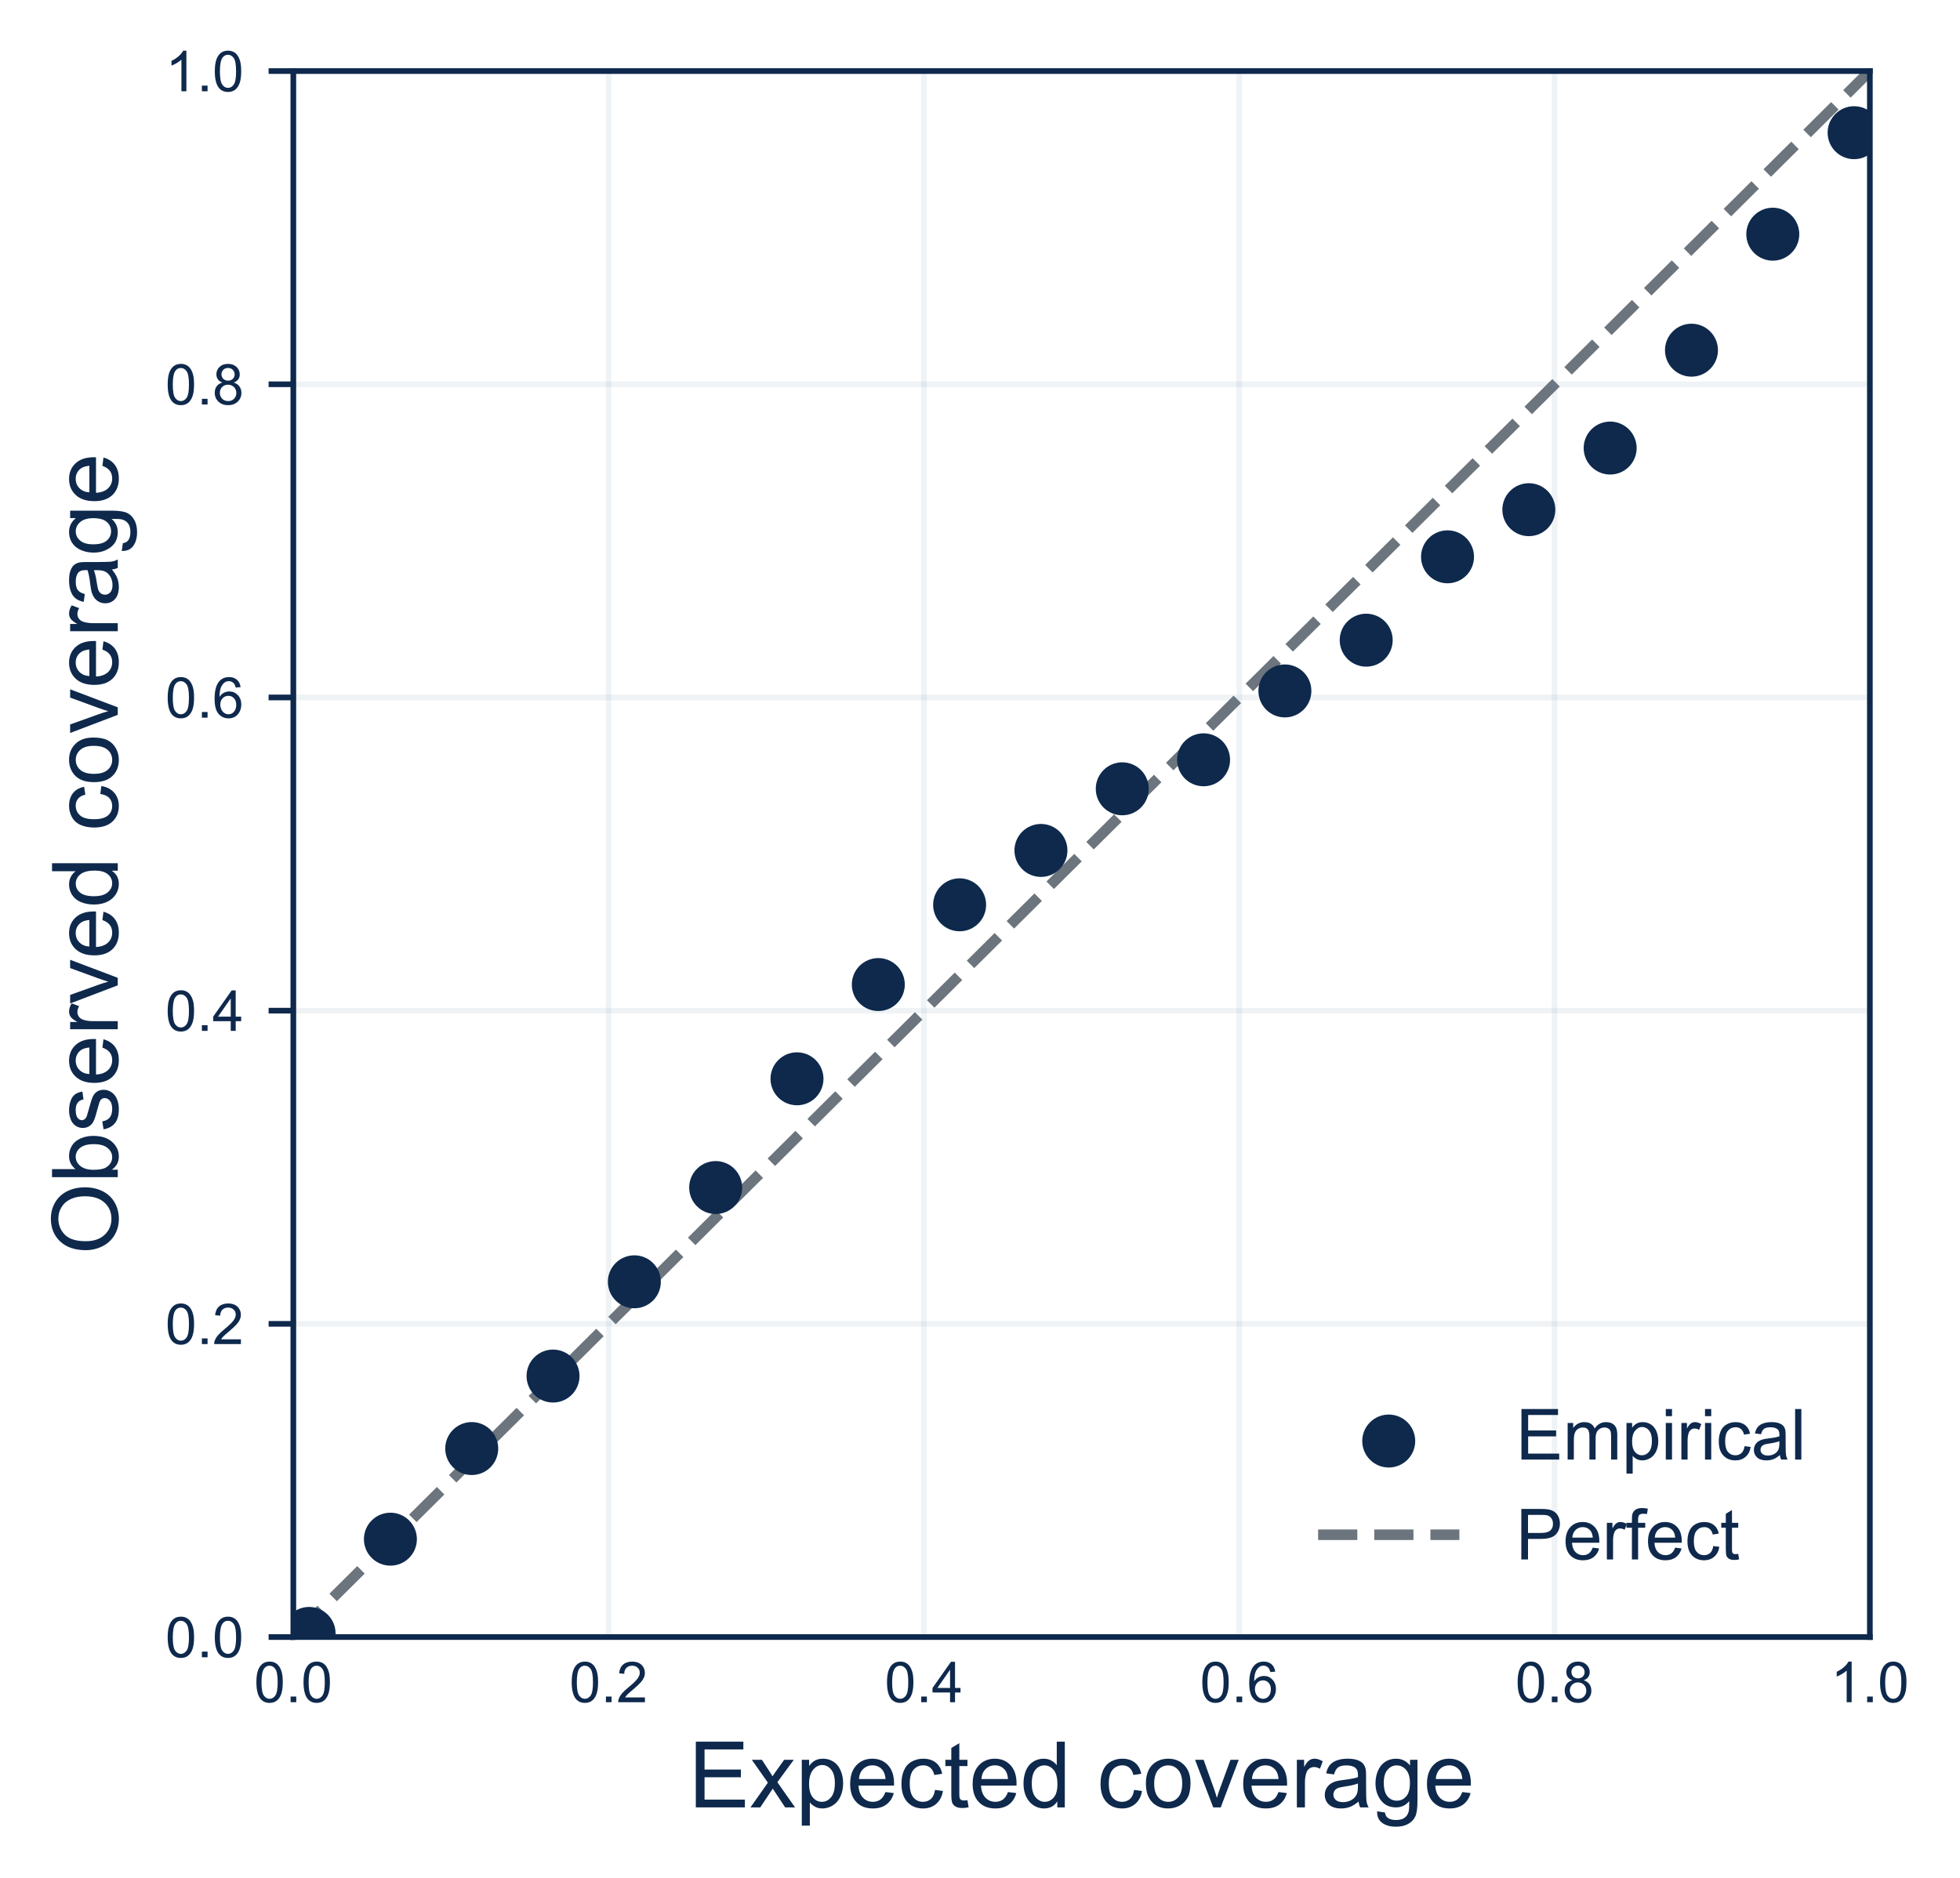
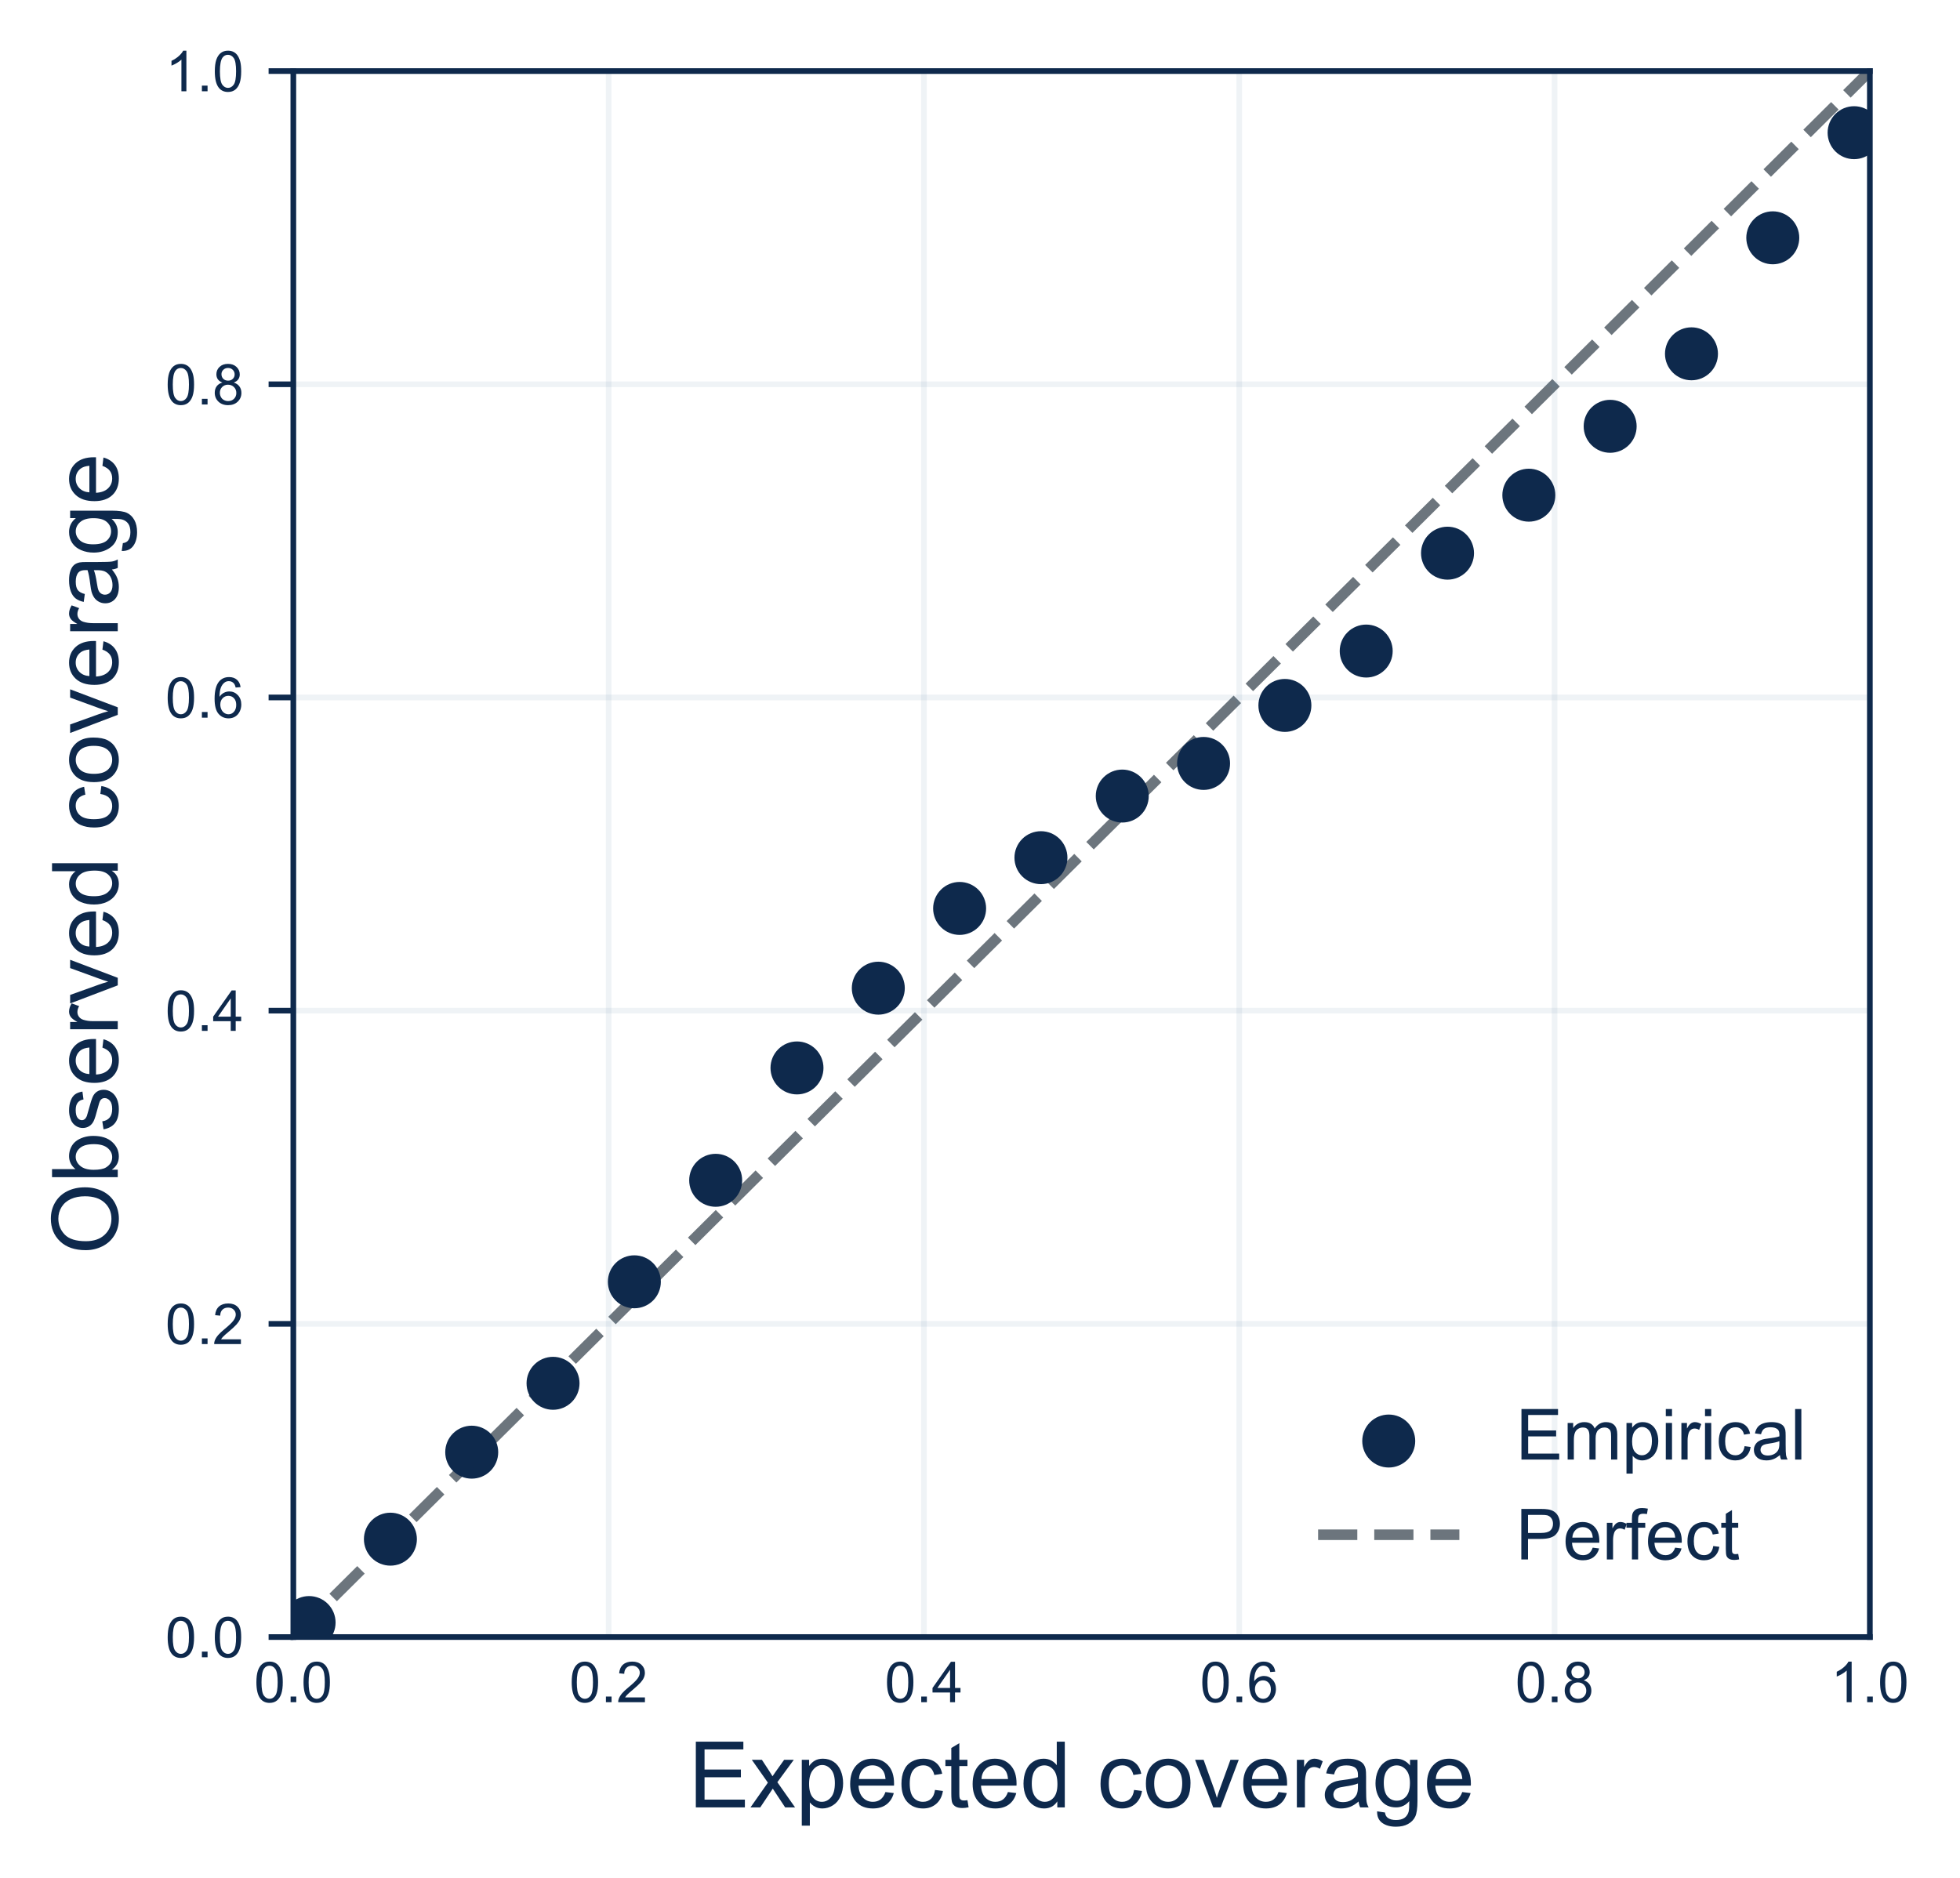
<svg xmlns="http://www.w3.org/2000/svg" xmlns:xlink="http://www.w3.org/1999/xlink" width="277.488pt" height="265.881pt" viewBox="0 0 277.488 265.881" version="1.1">
  <defs>
    <style type="text/css">*{stroke-linejoin: round; stroke-linecap: butt}</style>
  </defs>
  <g id="figure_1">
    <g id="patch_1">
      <path d="M 0 265.881  L 277.488 265.881  L 277.488 0  L 0 0  L 0 265.881  z " style="fill: none" />
    </g>
    <g id="axes_1">
      <g id="patch_2">
        <path d="M 41.528 231.823  L 264.728 231.823  L 264.728 10.063  L 41.528 10.063  L 41.528 231.823  z " style="fill: none" />
      </g>
      <g id="line2d_1">
-         <path d="M 41.528 231.823  L 264.728 10.063  " clip-path="url(#pc2a010b8c2)" style="fill: none; stroke-dasharray: 5.55,2.4; stroke-dashoffset: 0; stroke: #6c757d; stroke-width: 1.5" />
+         <path d="M 41.528 231.823  L 264.728 10.063  " clip-path="url(#p9967bb5784)" style="fill: none; stroke-dasharray: 5.55,2.4; stroke-dashoffset: 0; stroke: #6c757d; stroke-width: 1.5" />
      </g>
      <g id="matplotlib.axis_1">
        <g id="xtick_1">
          <g id="line2d_2">
-             <path d="M 41.528 231.823  L 41.528 10.063  " clip-path="url(#pc2a010b8c2)" style="fill: none; stroke: #5f86a5; stroke-opacity: 0.1; stroke-width: 0.8; stroke-linecap: square" />
+             <path d="M 41.528 231.823  L 41.528 10.063  " clip-path="url(#p9967bb5784)" style="fill: none; stroke: #5f86a5; stroke-opacity: 0.1; stroke-width: 0.8; stroke-linecap: square" />
          </g>
          <g id="line2d_3" />
          <g id="text_1">
            <g style="fill: #0e294c" transform="translate(35.96781 241.0494) scale(0.08 -0.08)">
              <defs>
                <path id="ArialMT-30" d="M 266 2259  Q 266 3072 433 3567  Q 600 4063 929 4331  Q 1259 4600 1759 4600  Q 2128 4600 2406 4451  Q 2684 4303 2865 4023  Q 3047 3744 3150 3342  Q 3253 2941 3253 2259  Q 3253 1453 3087 958  Q 2922 463 2592 192  Q 2263 -78 1759 -78  Q 1097 -78 719 397  Q 266 969 266 2259  z M 844 2259  Q 844 1131 1108 757  Q 1372 384 1759 384  Q 2147 384 2411 759  Q 2675 1134 2675 2259  Q 2675 3391 2411 3762  Q 2147 4134 1753 4134  Q 1366 4134 1134 3806  Q 844 3388 844 2259  z " transform="scale(0.015625)" />
                <path id="ArialMT-2e" d="M 581 0  L 581 641  L 1222 641  L 1222 0  L 581 0  z " transform="scale(0.015625)" />
              </defs>
              <use xlink:href="#ArialMT-30" />
              <use xlink:href="#ArialMT-2e" transform="translate(55.61523 0)" />
              <use xlink:href="#ArialMT-30" transform="translate(83.39844 0)" />
            </g>
          </g>
        </g>
        <g id="xtick_2">
          <g id="line2d_4">
-             <path d="M 86.168 231.823  L 86.168 10.063  " clip-path="url(#pc2a010b8c2)" style="fill: none; stroke: #5f86a5; stroke-opacity: 0.1; stroke-width: 0.8; stroke-linecap: square" />
+             <path d="M 86.168 231.823  L 86.168 10.063  " clip-path="url(#p9967bb5784)" style="fill: none; stroke: #5f86a5; stroke-opacity: 0.1; stroke-width: 0.8; stroke-linecap: square" />
          </g>
          <g id="line2d_5" />
          <g id="text_2">
            <g style="fill: #0e294c" transform="translate(80.60781 241.0494) scale(0.08 -0.08)">
              <defs>
                <path id="ArialMT-32" d="M 3222 541  L 3222 0  L 194 0  Q 188 203 259 391  Q 375 700 629 1000  Q 884 1300 1366 1694  Q 2113 2306 2375 2664  Q 2638 3022 2638 3341  Q 2638 3675 2398 3904  Q 2159 4134 1775 4134  Q 1369 4134 1125 3890  Q 881 3647 878 3216  L 300 3275  Q 359 3922 746 4261  Q 1134 4600 1788 4600  Q 2447 4600 2831 4234  Q 3216 3869 3216 3328  Q 3216 3053 3103 2787  Q 2991 2522 2730 2228  Q 2469 1934 1863 1422  Q 1356 997 1212 845  Q 1069 694 975 541  L 3222 541  z " transform="scale(0.015625)" />
              </defs>
              <use xlink:href="#ArialMT-30" />
              <use xlink:href="#ArialMT-2e" transform="translate(55.61523 0)" />
              <use xlink:href="#ArialMT-32" transform="translate(83.39844 0)" />
            </g>
          </g>
        </g>
        <g id="xtick_3">
          <g id="line2d_6">
-             <path d="M 130.808 231.823  L 130.808 10.063  " clip-path="url(#pc2a010b8c2)" style="fill: none; stroke: #5f86a5; stroke-opacity: 0.1; stroke-width: 0.8; stroke-linecap: square" />
+             <path d="M 130.808 231.823  L 130.808 10.063  " clip-path="url(#p9967bb5784)" style="fill: none; stroke: #5f86a5; stroke-opacity: 0.1; stroke-width: 0.8; stroke-linecap: square" />
          </g>
          <g id="line2d_7" />
          <g id="text_3">
            <g style="fill: #0e294c" transform="translate(125.2478 241.0494) scale(0.08 -0.08)">
              <defs>
                <path id="ArialMT-34" d="M 2069 0  L 2069 1097  L 81 1097  L 81 1613  L 2172 4581  L 2631 4581  L 2631 1613  L 3250 1613  L 3250 1097  L 2631 1097  L 2631 0  L 2069 0  z M 2069 1613  L 2069 3678  L 634 1613  L 2069 1613  z " transform="scale(0.015625)" />
              </defs>
              <use xlink:href="#ArialMT-30" />
              <use xlink:href="#ArialMT-2e" transform="translate(55.61523 0)" />
              <use xlink:href="#ArialMT-34" transform="translate(83.39844 0)" />
            </g>
          </g>
        </g>
        <g id="xtick_4">
          <g id="line2d_8">
-             <path d="M 175.448 231.823  L 175.448 10.063  " clip-path="url(#pc2a010b8c2)" style="fill: none; stroke: #5f86a5; stroke-opacity: 0.1; stroke-width: 0.8; stroke-linecap: square" />
+             <path d="M 175.448 231.823  L 175.448 10.063  " clip-path="url(#p9967bb5784)" style="fill: none; stroke: #5f86a5; stroke-opacity: 0.1; stroke-width: 0.8; stroke-linecap: square" />
          </g>
          <g id="line2d_9" />
          <g id="text_4">
            <g style="fill: #0e294c" transform="translate(169.8878 241.0494) scale(0.08 -0.08)">
              <defs>
                <path id="ArialMT-36" d="M 3184 3459  L 2625 3416  Q 2550 3747 2413 3897  Q 2184 4138 1850 4138  Q 1581 4138 1378 3988  Q 1113 3794 959 3422  Q 806 3050 800 2363  Q 1003 2672 1297 2822  Q 1591 2972 1913 2972  Q 2475 2972 2870 2558  Q 3266 2144 3266 1488  Q 3266 1056 3080 686  Q 2894 316 2569 119  Q 2244 -78 1831 -78  Q 1128 -78 684 439  Q 241 956 241 2144  Q 241 3472 731 4075  Q 1159 4600 1884 4600  Q 2425 4600 2770 4297  Q 3116 3994 3184 3459  z M 888 1484  Q 888 1194 1011 928  Q 1134 663 1356 523  Q 1578 384 1822 384  Q 2178 384 2434 671  Q 2691 959 2691 1453  Q 2691 1928 2437 2201  Q 2184 2475 1800 2475  Q 1419 2475 1153 2201  Q 888 1928 888 1484  z " transform="scale(0.015625)" />
              </defs>
              <use xlink:href="#ArialMT-30" />
              <use xlink:href="#ArialMT-2e" transform="translate(55.61523 0)" />
              <use xlink:href="#ArialMT-36" transform="translate(83.39844 0)" />
            </g>
          </g>
        </g>
        <g id="xtick_5">
          <g id="line2d_10">
-             <path d="M 220.088 231.823  L 220.088 10.063  " clip-path="url(#pc2a010b8c2)" style="fill: none; stroke: #5f86a5; stroke-opacity: 0.1; stroke-width: 0.8; stroke-linecap: square" />
+             <path d="M 220.088 231.823  L 220.088 10.063  " clip-path="url(#p9967bb5784)" style="fill: none; stroke: #5f86a5; stroke-opacity: 0.1; stroke-width: 0.8; stroke-linecap: square" />
          </g>
          <g id="line2d_11" />
          <g id="text_5">
            <g style="fill: #0e294c" transform="translate(214.5278 241.0494) scale(0.08 -0.08)">
              <defs>
                <path id="ArialMT-38" d="M 1131 2484  Q 781 2613 612 2850  Q 444 3088 444 3419  Q 444 3919 803 4259  Q 1163 4600 1759 4600  Q 2359 4600 2725 4251  Q 3091 3903 3091 3403  Q 3091 3084 2923 2848  Q 2756 2613 2416 2484  Q 2838 2347 3058 2040  Q 3278 1734 3278 1309  Q 3278 722 2862 322  Q 2447 -78 1769 -78  Q 1091 -78 675 323  Q 259 725 259 1325  Q 259 1772 486 2073  Q 713 2375 1131 2484  z M 1019 3438  Q 1019 3113 1228 2906  Q 1438 2700 1772 2700  Q 2097 2700 2305 2904  Q 2513 3109 2513 3406  Q 2513 3716 2298 3927  Q 2084 4138 1766 4138  Q 1444 4138 1231 3931  Q 1019 3725 1019 3438  z M 838 1322  Q 838 1081 952 856  Q 1066 631 1291 507  Q 1516 384 1775 384  Q 2178 384 2440 643  Q 2703 903 2703 1303  Q 2703 1709 2433 1975  Q 2163 2241 1756 2241  Q 1359 2241 1098 1978  Q 838 1716 838 1322  z " transform="scale(0.015625)" />
              </defs>
              <use xlink:href="#ArialMT-30" />
              <use xlink:href="#ArialMT-2e" transform="translate(55.61523 0)" />
              <use xlink:href="#ArialMT-38" transform="translate(83.39844 0)" />
            </g>
          </g>
        </g>
        <g id="xtick_6">
          <g id="line2d_12">
-             <path d="M 264.728 231.823  L 264.728 10.063  " clip-path="url(#pc2a010b8c2)" style="fill: none; stroke: #5f86a5; stroke-opacity: 0.1; stroke-width: 0.8; stroke-linecap: square" />
+             <path d="M 264.728 231.823  L 264.728 10.063  " clip-path="url(#p9967bb5784)" style="fill: none; stroke: #5f86a5; stroke-opacity: 0.1; stroke-width: 0.8; stroke-linecap: square" />
          </g>
          <g id="line2d_13" />
          <g id="text_6">
            <g style="fill: #0e294c" transform="translate(259.1678 241.0494) scale(0.08 -0.08)">
              <defs>
                <path id="ArialMT-31" d="M 2384 0  L 1822 0  L 1822 3584  Q 1619 3391 1289 3197  Q 959 3003 697 2906  L 697 3450  Q 1169 3672 1522 3987  Q 1875 4303 2022 4600  L 2384 4600  L 2384 0  z " transform="scale(0.015625)" />
              </defs>
              <use xlink:href="#ArialMT-31" />
              <use xlink:href="#ArialMT-2e" transform="translate(55.61523 0)" />
              <use xlink:href="#ArialMT-30" transform="translate(83.39844 0)" />
            </g>
          </g>
        </g>
        <g id="text_7">
          <g style="fill: #0e294c" transform="translate(97.48477 255.9445) scale(0.13 -0.13)">
            <defs>
              <path id="ArialMT-45" d="M 506 0  L 506 4581  L 3819 4581  L 3819 4041  L 1113 4041  L 1113 2638  L 3647 2638  L 3647 2100  L 1113 2100  L 1113 541  L 3925 541  L 3925 0  L 506 0  z " transform="scale(0.015625)" />
              <path id="ArialMT-78" d="M 47 0  L 1259 1725  L 138 3319  L 841 3319  L 1350 2541  Q 1494 2319 1581 2169  Q 1719 2375 1834 2534  L 2394 3319  L 3066 3319  L 1919 1756  L 3153 0  L 2463 0  L 1781 1031  L 1600 1309  L 728 0  L 47 0  z " transform="scale(0.015625)" />
              <path id="ArialMT-70" d="M 422 -1272  L 422 3319  L 934 3319  L 934 2888  Q 1116 3141 1344 3267  Q 1572 3394 1897 3394  Q 2322 3394 2647 3175  Q 2972 2956 3137 2557  Q 3303 2159 3303 1684  Q 3303 1175 3120 767  Q 2938 359 2589 142  Q 2241 -75 1856 -75  Q 1575 -75 1351 44  Q 1128 163 984 344  L 984 -1272  L 422 -1272  z M 931 1641  Q 931 1000 1190 694  Q 1450 388 1819 388  Q 2194 388 2461 705  Q 2728 1022 2728 1688  Q 2728 2322 2467 2637  Q 2206 2953 1844 2953  Q 1484 2953 1207 2617  Q 931 2281 931 1641  z " transform="scale(0.015625)" />
              <path id="ArialMT-65" d="M 2694 1069  L 3275 997  Q 3138 488 2766 206  Q 2394 -75 1816 -75  Q 1088 -75 661 373  Q 234 822 234 1631  Q 234 2469 665 2931  Q 1097 3394 1784 3394  Q 2450 3394 2872 2941  Q 3294 2488 3294 1666  Q 3294 1616 3291 1516  L 816 1516  Q 847 969 1125 678  Q 1403 388 1819 388  Q 2128 388 2347 550  Q 2566 713 2694 1069  z M 847 1978  L 2700 1978  Q 2663 2397 2488 2606  Q 2219 2931 1791 2931  Q 1403 2931 1139 2672  Q 875 2413 847 1978  z " transform="scale(0.015625)" />
              <path id="ArialMT-63" d="M 2588 1216  L 3141 1144  Q 3050 572 2676 248  Q 2303 -75 1759 -75  Q 1078 -75 664 370  Q 250 816 250 1647  Q 250 2184 428 2587  Q 606 2991 970 3192  Q 1334 3394 1763 3394  Q 2303 3394 2647 3120  Q 2991 2847 3088 2344  L 2541 2259  Q 2463 2594 2264 2762  Q 2066 2931 1784 2931  Q 1359 2931 1093 2626  Q 828 2322 828 1663  Q 828 994 1084 691  Q 1341 388 1753 388  Q 2084 388 2306 591  Q 2528 794 2588 1216  z " transform="scale(0.015625)" />
              <path id="ArialMT-74" d="M 1650 503  L 1731 6  Q 1494 -44 1306 -44  Q 1000 -44 831 53  Q 663 150 594 308  Q 525 466 525 972  L 525 2881  L 113 2881  L 113 3319  L 525 3319  L 525 4141  L 1084 4478  L 1084 3319  L 1650 3319  L 1650 2881  L 1084 2881  L 1084 941  Q 1084 700 1114 631  Q 1144 563 1211 522  Q 1278 481 1403 481  Q 1497 481 1650 503  z " transform="scale(0.015625)" />
              <path id="ArialMT-64" d="M 2575 0  L 2575 419  Q 2259 -75 1647 -75  Q 1250 -75 917 144  Q 584 363 401 755  Q 219 1147 219 1656  Q 219 2153 384 2558  Q 550 2963 881 3178  Q 1213 3394 1622 3394  Q 1922 3394 2156 3267  Q 2391 3141 2538 2938  L 2538 4581  L 3097 4581  L 3097 0  L 2575 0  z M 797 1656  Q 797 1019 1065 703  Q 1334 388 1700 388  Q 2069 388 2326 689  Q 2584 991 2584 1609  Q 2584 2291 2321 2609  Q 2059 2928 1675 2928  Q 1300 2928 1048 2622  Q 797 2316 797 1656  z " transform="scale(0.015625)" />
              <path id="ArialMT-20" transform="scale(0.015625)" />
              <path id="ArialMT-6f" d="M 213 1659  Q 213 2581 725 3025  Q 1153 3394 1769 3394  Q 2453 3394 2887 2945  Q 3322 2497 3322 1706  Q 3322 1066 3130 698  Q 2938 331 2570 128  Q 2203 -75 1769 -75  Q 1072 -75 642 372  Q 213 819 213 1659  z M 791 1659  Q 791 1022 1069 705  Q 1347 388 1769 388  Q 2188 388 2466 706  Q 2744 1025 2744 1678  Q 2744 2294 2464 2611  Q 2184 2928 1769 2928  Q 1347 2928 1069 2612  Q 791 2297 791 1659  z " transform="scale(0.015625)" />
              <path id="ArialMT-76" d="M 1344 0  L 81 3319  L 675 3319  L 1388 1331  Q 1503 1009 1600 663  Q 1675 925 1809 1294  L 2547 3319  L 3125 3319  L 1869 0  L 1344 0  z " transform="scale(0.015625)" />
              <path id="ArialMT-72" d="M 416 0  L 416 3319  L 922 3319  L 922 2816  Q 1116 3169 1280 3281  Q 1444 3394 1641 3394  Q 1925 3394 2219 3213  L 2025 2691  Q 1819 2813 1613 2813  Q 1428 2813 1281 2702  Q 1134 2591 1072 2394  Q 978 2094 978 1738  L 978 0  L 416 0  z " transform="scale(0.015625)" />
              <path id="ArialMT-61" d="M 2588 409  Q 2275 144 1986 34  Q 1697 -75 1366 -75  Q 819 -75 525 192  Q 231 459 231 875  Q 231 1119 342 1320  Q 453 1522 633 1644  Q 813 1766 1038 1828  Q 1203 1872 1538 1913  Q 2219 1994 2541 2106  Q 2544 2222 2544 2253  Q 2544 2597 2384 2738  Q 2169 2928 1744 2928  Q 1347 2928 1158 2789  Q 969 2650 878 2297  L 328 2372  Q 403 2725 575 2942  Q 747 3159 1072 3276  Q 1397 3394 1825 3394  Q 2250 3394 2515 3294  Q 2781 3194 2906 3042  Q 3031 2891 3081 2659  Q 3109 2516 3109 2141  L 3109 1391  Q 3109 606 3145 398  Q 3181 191 3288 0  L 2700 0  Q 2613 175 2588 409  z M 2541 1666  Q 2234 1541 1622 1453  Q 1275 1403 1131 1340  Q 988 1278 909 1158  Q 831 1038 831 891  Q 831 666 1001 516  Q 1172 366 1500 366  Q 1825 366 2078 508  Q 2331 650 2450 897  Q 2541 1088 2541 1459  L 2541 1666  z " transform="scale(0.015625)" />
              <path id="ArialMT-67" d="M 319 -275  L 866 -356  Q 900 -609 1056 -725  Q 1266 -881 1628 -881  Q 2019 -881 2231 -725  Q 2444 -569 2519 -288  Q 2563 -116 2559 434  Q 2191 0 1641 0  Q 956 0 581 494  Q 206 988 206 1678  Q 206 2153 378 2554  Q 550 2956 876 3175  Q 1203 3394 1644 3394  Q 2231 3394 2613 2919  L 2613 3319  L 3131 3319  L 3131 450  Q 3131 -325 2973 -648  Q 2816 -972 2473 -1159  Q 2131 -1347 1631 -1347  Q 1038 -1347 672 -1080  Q 306 -813 319 -275  z M 784 1719  Q 784 1066 1043 766  Q 1303 466 1694 466  Q 2081 466 2343 764  Q 2606 1063 2606 1700  Q 2606 2309 2336 2618  Q 2066 2928 1684 2928  Q 1309 2928 1046 2623  Q 784 2319 784 1719  z " transform="scale(0.015625)" />
            </defs>
            <use xlink:href="#ArialMT-45" />
            <use xlink:href="#ArialMT-78" transform="translate(66.69922 0)" />
            <use xlink:href="#ArialMT-70" transform="translate(116.6992 0)" />
            <use xlink:href="#ArialMT-65" transform="translate(172.3145 0)" />
            <use xlink:href="#ArialMT-63" transform="translate(227.9297 0)" />
            <use xlink:href="#ArialMT-74" transform="translate(277.9297 0)" />
            <use xlink:href="#ArialMT-65" transform="translate(305.7129 0)" />
            <use xlink:href="#ArialMT-64" transform="translate(361.3281 0)" />
            <use xlink:href="#ArialMT-20" transform="translate(416.9434 0)" />
            <use xlink:href="#ArialMT-63" transform="translate(444.7266 0)" />
            <use xlink:href="#ArialMT-6f" transform="translate(494.7266 0)" />
            <use xlink:href="#ArialMT-76" transform="translate(550.3418 0)" />
            <use xlink:href="#ArialMT-65" transform="translate(600.3418 0)" />
            <use xlink:href="#ArialMT-72" transform="translate(655.957 0)" />
            <use xlink:href="#ArialMT-61" transform="translate(689.2578 0)" />
            <use xlink:href="#ArialMT-67" transform="translate(744.873 0)" />
            <use xlink:href="#ArialMT-65" transform="translate(800.4883 0)" />
          </g>
        </g>
      </g>
      <g id="matplotlib.axis_2">
        <g id="ytick_1">
          <g id="line2d_14">
-             <path d="M 41.528 231.823  L 264.728 231.823  " clip-path="url(#pc2a010b8c2)" style="fill: none; stroke: #5f86a5; stroke-opacity: 0.1; stroke-width: 0.8; stroke-linecap: square" />
+             <path d="M 41.528 231.823  L 264.728 231.823  " clip-path="url(#p9967bb5784)" style="fill: none; stroke: #5f86a5; stroke-opacity: 0.1; stroke-width: 0.8; stroke-linecap: square" />
          </g>
          <g id="line2d_15">
            <defs>
-               <path id="m18b579273d" d="M 0 0  L -3.5 0  " style="stroke: #0e294c; stroke-width: 0.8" />
-             </defs>
-             <g>
-               <use xlink:href="#m18b579273d" x="41.528" y="231.823" style="fill: #0e294c; stroke: #0e294c; stroke-width: 0.8" />
+               <path id="m2d05452ecc" d="M 0 0  L -3.5 0  " style="stroke: #0e294c; stroke-width: 0.8" />
+             </defs>
+             <g>
+               <use xlink:href="#m2d05452ecc" x="41.528" y="231.823" style="fill: #0e294c; stroke: #0e294c; stroke-width: 0.8" />
            </g>
          </g>
          <g id="text_8">
            <g style="fill: #0e294c" transform="translate(23.40781 234.6863) scale(0.08 -0.08)">
              <use xlink:href="#ArialMT-30" />
              <use xlink:href="#ArialMT-2e" transform="translate(55.61523 0)" />
              <use xlink:href="#ArialMT-30" transform="translate(83.39844 0)" />
            </g>
          </g>
        </g>
        <g id="ytick_2">
          <g id="line2d_16">
-             <path d="M 41.528 187.471  L 264.728 187.471  " clip-path="url(#pc2a010b8c2)" style="fill: none; stroke: #5f86a5; stroke-opacity: 0.1; stroke-width: 0.8; stroke-linecap: square" />
+             <path d="M 41.528 187.471  L 264.728 187.471  " clip-path="url(#p9967bb5784)" style="fill: none; stroke: #5f86a5; stroke-opacity: 0.1; stroke-width: 0.8; stroke-linecap: square" />
          </g>
          <g id="line2d_17">
            <g>
-               <use xlink:href="#m18b579273d" x="41.528" y="187.471" style="fill: #0e294c; stroke: #0e294c; stroke-width: 0.8" />
+               <use xlink:href="#m2d05452ecc" x="41.528" y="187.471" style="fill: #0e294c; stroke: #0e294c; stroke-width: 0.8" />
            </g>
          </g>
          <g id="text_9">
            <g style="fill: #0e294c" transform="translate(23.40781 190.3342) scale(0.08 -0.08)">
              <use xlink:href="#ArialMT-30" />
              <use xlink:href="#ArialMT-2e" transform="translate(55.61523 0)" />
              <use xlink:href="#ArialMT-32" transform="translate(83.39844 0)" />
            </g>
          </g>
        </g>
        <g id="ytick_3">
          <g id="line2d_18">
-             <path d="M 41.528 143.119  L 264.728 143.119  " clip-path="url(#pc2a010b8c2)" style="fill: none; stroke: #5f86a5; stroke-opacity: 0.1; stroke-width: 0.8; stroke-linecap: square" />
+             <path d="M 41.528 143.119  L 264.728 143.119  " clip-path="url(#p9967bb5784)" style="fill: none; stroke: #5f86a5; stroke-opacity: 0.1; stroke-width: 0.8; stroke-linecap: square" />
          </g>
          <g id="line2d_19">
            <g>
-               <use xlink:href="#m18b579273d" x="41.528" y="143.119" style="fill: #0e294c; stroke: #0e294c; stroke-width: 0.8" />
+               <use xlink:href="#m2d05452ecc" x="41.528" y="143.119" style="fill: #0e294c; stroke: #0e294c; stroke-width: 0.8" />
            </g>
          </g>
          <g id="text_10">
            <g style="fill: #0e294c" transform="translate(23.40781 145.9822) scale(0.08 -0.08)">
              <use xlink:href="#ArialMT-30" />
              <use xlink:href="#ArialMT-2e" transform="translate(55.61523 0)" />
              <use xlink:href="#ArialMT-34" transform="translate(83.39844 0)" />
            </g>
          </g>
        </g>
        <g id="ytick_4">
          <g id="line2d_20">
-             <path d="M 41.528 98.767  L 264.728 98.767  " clip-path="url(#pc2a010b8c2)" style="fill: none; stroke: #5f86a5; stroke-opacity: 0.1; stroke-width: 0.8; stroke-linecap: square" />
+             <path d="M 41.528 98.767  L 264.728 98.767  " clip-path="url(#p9967bb5784)" style="fill: none; stroke: #5f86a5; stroke-opacity: 0.1; stroke-width: 0.8; stroke-linecap: square" />
          </g>
          <g id="line2d_21">
            <g>
-               <use xlink:href="#m18b579273d" x="41.528" y="98.767" style="fill: #0e294c; stroke: #0e294c; stroke-width: 0.8" />
+               <use xlink:href="#m2d05452ecc" x="41.528" y="98.767" style="fill: #0e294c; stroke: #0e294c; stroke-width: 0.8" />
            </g>
          </g>
          <g id="text_11">
            <g style="fill: #0e294c" transform="translate(23.40781 101.6303) scale(0.08 -0.08)">
              <use xlink:href="#ArialMT-30" />
              <use xlink:href="#ArialMT-2e" transform="translate(55.61523 0)" />
              <use xlink:href="#ArialMT-36" transform="translate(83.39844 0)" />
            </g>
          </g>
        </g>
        <g id="ytick_5">
          <g id="line2d_22">
-             <path d="M 41.528 54.415  L 264.728 54.415  " clip-path="url(#pc2a010b8c2)" style="fill: none; stroke: #5f86a5; stroke-opacity: 0.1; stroke-width: 0.8; stroke-linecap: square" />
+             <path d="M 41.528 54.415  L 264.728 54.415  " clip-path="url(#p9967bb5784)" style="fill: none; stroke: #5f86a5; stroke-opacity: 0.1; stroke-width: 0.8; stroke-linecap: square" />
          </g>
          <g id="line2d_23">
            <g>
-               <use xlink:href="#m18b579273d" x="41.528" y="54.415" style="fill: #0e294c; stroke: #0e294c; stroke-width: 0.8" />
+               <use xlink:href="#m2d05452ecc" x="41.528" y="54.415" style="fill: #0e294c; stroke: #0e294c; stroke-width: 0.8" />
            </g>
          </g>
          <g id="text_12">
            <g style="fill: #0e294c" transform="translate(23.40781 57.27825) scale(0.08 -0.08)">
              <use xlink:href="#ArialMT-30" />
              <use xlink:href="#ArialMT-2e" transform="translate(55.61523 0)" />
              <use xlink:href="#ArialMT-38" transform="translate(83.39844 0)" />
            </g>
          </g>
        </g>
        <g id="ytick_6">
          <g id="line2d_24">
-             <path d="M 41.528 10.063  L 264.728 10.063  " clip-path="url(#pc2a010b8c2)" style="fill: none; stroke: #5f86a5; stroke-opacity: 0.1; stroke-width: 0.8; stroke-linecap: square" />
+             <path d="M 41.528 10.063  L 264.728 10.063  " clip-path="url(#p9967bb5784)" style="fill: none; stroke: #5f86a5; stroke-opacity: 0.1; stroke-width: 0.8; stroke-linecap: square" />
          </g>
          <g id="line2d_25">
            <g>
-               <use xlink:href="#m18b579273d" x="41.528" y="10.063" style="fill: #0e294c; stroke: #0e294c; stroke-width: 0.8" />
+               <use xlink:href="#m2d05452ecc" x="41.528" y="10.063" style="fill: #0e294c; stroke: #0e294c; stroke-width: 0.8" />
            </g>
          </g>
          <g id="text_13">
            <g style="fill: #0e294c" transform="translate(23.40781 12.92625) scale(0.08 -0.08)">
              <use xlink:href="#ArialMT-31" />
              <use xlink:href="#ArialMT-2e" transform="translate(55.61523 0)" />
              <use xlink:href="#ArialMT-30" transform="translate(83.39844 0)" />
            </g>
          </g>
        </g>
        <g id="text_14">
          <g style="fill: #0e294c" transform="translate(16.67172 177.6648) rotate(-90) scale(0.13 -0.13)">
            <defs>
              <path id="ArialMT-4f" d="M 309 2231  Q 309 3372 921 4017  Q 1534 4663 2503 4663  Q 3138 4663 3647 4359  Q 4156 4056 4423 3514  Q 4691 2972 4691 2284  Q 4691 1588 4409 1038  Q 4128 488 3612 205  Q 3097 -78 2500 -78  Q 1853 -78 1343 234  Q 834 547 571 1087  Q 309 1628 309 2231  z M 934 2222  Q 934 1394 1379 917  Q 1825 441 2497 441  Q 3181 441 3623 922  Q 4066 1403 4066 2288  Q 4066 2847 3877 3264  Q 3688 3681 3323 3911  Q 2959 4141 2506 4141  Q 1863 4141 1398 3698  Q 934 3256 934 2222  z " transform="scale(0.015625)" />
              <path id="ArialMT-62" d="M 941 0  L 419 0  L 419 4581  L 981 4581  L 981 2947  Q 1338 3394 1891 3394  Q 2197 3394 2470 3270  Q 2744 3147 2920 2923  Q 3097 2700 3197 2384  Q 3297 2069 3297 1709  Q 3297 856 2875 390  Q 2453 -75 1863 -75  Q 1275 -75 941 416  L 941 0  z M 934 1684  Q 934 1088 1097 822  Q 1363 388 1816 388  Q 2184 388 2453 708  Q 2722 1028 2722 1663  Q 2722 2313 2464 2622  Q 2206 2931 1841 2931  Q 1472 2931 1203 2611  Q 934 2291 934 1684  z " transform="scale(0.015625)" />
              <path id="ArialMT-73" d="M 197 991  L 753 1078  Q 800 744 1014 566  Q 1228 388 1613 388  Q 2000 388 2187 545  Q 2375 703 2375 916  Q 2375 1106 2209 1216  Q 2094 1291 1634 1406  Q 1016 1563 777 1677  Q 538 1791 414 1992  Q 291 2194 291 2438  Q 291 2659 392 2848  Q 494 3038 669 3163  Q 800 3259 1026 3326  Q 1253 3394 1513 3394  Q 1903 3394 2198 3281  Q 2494 3169 2634 2976  Q 2775 2784 2828 2463  L 2278 2388  Q 2241 2644 2061 2787  Q 1881 2931 1553 2931  Q 1166 2931 1000 2803  Q 834 2675 834 2503  Q 834 2394 903 2306  Q 972 2216 1119 2156  Q 1203 2125 1616 2013  Q 2213 1853 2448 1751  Q 2684 1650 2818 1456  Q 2953 1263 2953 975  Q 2953 694 2789 445  Q 2625 197 2315 61  Q 2006 -75 1616 -75  Q 969 -75 630 194  Q 291 463 197 991  z " transform="scale(0.015625)" />
            </defs>
            <use xlink:href="#ArialMT-4f" />
            <use xlink:href="#ArialMT-62" transform="translate(77.7832 0)" />
            <use xlink:href="#ArialMT-73" transform="translate(133.3984 0)" />
            <use xlink:href="#ArialMT-65" transform="translate(183.3984 0)" />
            <use xlink:href="#ArialMT-72" transform="translate(239.0137 0)" />
            <use xlink:href="#ArialMT-76" transform="translate(272.3145 0)" />
            <use xlink:href="#ArialMT-65" transform="translate(322.3145 0)" />
            <use xlink:href="#ArialMT-64" transform="translate(377.9297 0)" />
            <use xlink:href="#ArialMT-20" transform="translate(433.5449 0)" />
            <use xlink:href="#ArialMT-63" transform="translate(461.3281 0)" />
            <use xlink:href="#ArialMT-6f" transform="translate(511.3281 0)" />
            <use xlink:href="#ArialMT-76" transform="translate(566.9434 0)" />
            <use xlink:href="#ArialMT-65" transform="translate(616.9434 0)" />
            <use xlink:href="#ArialMT-72" transform="translate(672.5586 0)" />
            <use xlink:href="#ArialMT-61" transform="translate(705.8594 0)" />
            <use xlink:href="#ArialMT-67" transform="translate(761.4746 0)" />
            <use xlink:href="#ArialMT-65" transform="translate(817.0898 0)" />
          </g>
        </g>
      </g>
      <g id="PathCollection_1">
        <defs>
-           <path id="mbecf906537" d="M 0 3  C 0.796 3 1.559 2.684 2.121 2.121  C 2.684 1.559 3 0.796 3 0  C 3 -0.796 2.684 -1.559 2.121 -2.121  C 1.559 -2.684 0.796 -3 0 -3  C -0.796 -3 -1.559 -2.684 -2.121 -2.121  C -2.684 -1.559 -3 -0.796 -3 0  C -3 0.796 -2.684 1.559 -2.121 2.121  C -1.559 2.684 -0.796 3 0 3  z " style="stroke: #0e294c; stroke-width: 1.5" />
+           <path id="m15301f3d49" d="M 0 3  C 0.796 3 1.559 2.684 2.121 2.121  C 2.684 1.559 3 0.796 3 0  C 3 -0.796 2.684 -1.559 2.121 -2.121  C 1.559 -2.684 0.796 -3 0 -3  C -0.796 -3 -1.559 -2.684 -2.121 -2.121  C -2.684 -1.559 -3 -0.796 -3 0  C -3 0.796 -2.684 1.559 -2.121 2.121  C -1.559 2.684 -0.796 3 0 3  z " style="stroke: #0e294c; stroke-width: 1.5" />
        </defs>
-         <g clip-path="url(#pc2a010b8c2)">
-           <use xlink:href="#mbecf906537" x="43.76" y="231.31" style="fill: #0e294c; stroke: #0e294c; stroke-width: 1.5" />
-           <use xlink:href="#mbecf906537" x="55.272" y="217.963" style="fill: #0e294c; stroke: #0e294c; stroke-width: 1.5" />
-           <use xlink:href="#mbecf906537" x="66.785" y="205.13" style="fill: #0e294c; stroke: #0e294c; stroke-width: 1.5" />
-           <use xlink:href="#mbecf906537" x="78.297" y="194.863" style="fill: #0e294c; stroke: #0e294c; stroke-width: 1.5" />
-           <use xlink:href="#mbecf906537" x="89.809" y="181.516" style="fill: #0e294c; stroke: #0e294c; stroke-width: 1.5" />
-           <use xlink:href="#mbecf906537" x="101.322" y="168.17" style="fill: #0e294c; stroke: #0e294c; stroke-width: 1.5" />
-           <use xlink:href="#mbecf906537" x="112.834" y="152.77" style="fill: #0e294c; stroke: #0e294c; stroke-width: 1.5" />
-           <use xlink:href="#mbecf906537" x="124.347" y="139.423" style="fill: #0e294c; stroke: #0e294c; stroke-width: 1.5" />
-           <use xlink:href="#mbecf906537" x="135.859" y="128.13" style="fill: #0e294c; stroke: #0e294c; stroke-width: 1.5" />
-           <use xlink:href="#mbecf906537" x="147.372" y="120.43" style="fill: #0e294c; stroke: #0e294c; stroke-width: 1.5" />
-           <use xlink:href="#mbecf906537" x="158.884" y="111.703" style="fill: #0e294c; stroke: #0e294c; stroke-width: 1.5" />
-           <use xlink:href="#mbecf906537" x="170.396" y="107.596" style="fill: #0e294c; stroke: #0e294c; stroke-width: 1.5" />
-           <use xlink:href="#mbecf906537" x="181.909" y="97.843" style="fill: #0e294c; stroke: #0e294c; stroke-width: 1.5" />
-           <use xlink:href="#mbecf906537" x="193.421" y="90.656" style="fill: #0e294c; stroke: #0e294c; stroke-width: 1.5" />
-           <use xlink:href="#mbecf906537" x="204.934" y="78.85" style="fill: #0e294c; stroke: #0e294c; stroke-width: 1.5" />
-           <use xlink:href="#mbecf906537" x="216.446" y="72.176" style="fill: #0e294c; stroke: #0e294c; stroke-width: 1.5" />
-           <use xlink:href="#mbecf906537" x="227.959" y="63.45" style="fill: #0e294c; stroke: #0e294c; stroke-width: 1.5" />
-           <use xlink:href="#mbecf906537" x="239.471" y="49.59" style="fill: #0e294c; stroke: #0e294c; stroke-width: 1.5" />
-           <use xlink:href="#mbecf906537" x="250.983" y="33.163" style="fill: #0e294c; stroke: #0e294c; stroke-width: 1.5" />
-           <use xlink:href="#mbecf906537" x="262.496" y="18.79" style="fill: #0e294c; stroke: #0e294c; stroke-width: 1.5" />
+         <g clip-path="url(#p9967bb5784)">
+           <use xlink:href="#m15301f3d49" x="43.76" y="229.77" style="fill: #0e294c; stroke: #0e294c; stroke-width: 1.5" />
+           <use xlink:href="#m15301f3d49" x="55.272" y="217.963" style="fill: #0e294c; stroke: #0e294c; stroke-width: 1.5" />
+           <use xlink:href="#m15301f3d49" x="66.785" y="205.643" style="fill: #0e294c; stroke: #0e294c; stroke-width: 1.5" />
+           <use xlink:href="#m15301f3d49" x="78.297" y="195.89" style="fill: #0e294c; stroke: #0e294c; stroke-width: 1.5" />
+           <use xlink:href="#m15301f3d49" x="89.809" y="181.516" style="fill: #0e294c; stroke: #0e294c; stroke-width: 1.5" />
+           <use xlink:href="#m15301f3d49" x="101.322" y="167.143" style="fill: #0e294c; stroke: #0e294c; stroke-width: 1.5" />
+           <use xlink:href="#m15301f3d49" x="112.834" y="151.23" style="fill: #0e294c; stroke: #0e294c; stroke-width: 1.5" />
+           <use xlink:href="#m15301f3d49" x="124.347" y="139.936" style="fill: #0e294c; stroke: #0e294c; stroke-width: 1.5" />
+           <use xlink:href="#m15301f3d49" x="135.859" y="128.643" style="fill: #0e294c; stroke: #0e294c; stroke-width: 1.5" />
+           <use xlink:href="#m15301f3d49" x="147.372" y="121.456" style="fill: #0e294c; stroke: #0e294c; stroke-width: 1.5" />
+           <use xlink:href="#m15301f3d49" x="158.884" y="112.73" style="fill: #0e294c; stroke: #0e294c; stroke-width: 1.5" />
+           <use xlink:href="#m15301f3d49" x="170.396" y="108.11" style="fill: #0e294c; stroke: #0e294c; stroke-width: 1.5" />
+           <use xlink:href="#m15301f3d49" x="181.909" y="99.896" style="fill: #0e294c; stroke: #0e294c; stroke-width: 1.5" />
+           <use xlink:href="#m15301f3d49" x="193.421" y="92.196" style="fill: #0e294c; stroke: #0e294c; stroke-width: 1.5" />
+           <use xlink:href="#m15301f3d49" x="204.934" y="78.336" style="fill: #0e294c; stroke: #0e294c; stroke-width: 1.5" />
+           <use xlink:href="#m15301f3d49" x="216.446" y="70.123" style="fill: #0e294c; stroke: #0e294c; stroke-width: 1.5" />
+           <use xlink:href="#m15301f3d49" x="227.959" y="60.37" style="fill: #0e294c; stroke: #0e294c; stroke-width: 1.5" />
+           <use xlink:href="#m15301f3d49" x="239.471" y="50.103" style="fill: #0e294c; stroke: #0e294c; stroke-width: 1.5" />
+           <use xlink:href="#m15301f3d49" x="250.983" y="33.676" style="fill: #0e294c; stroke: #0e294c; stroke-width: 1.5" />
+           <use xlink:href="#m15301f3d49" x="262.496" y="18.79" style="fill: #0e294c; stroke: #0e294c; stroke-width: 1.5" />
        </g>
      </g>
      <g id="patch_3">
        <path d="M 41.528 231.823  L 41.528 10.063  " style="fill: none; stroke: #0e294c; stroke-width: 0.8; stroke-linejoin: miter; stroke-linecap: square" />
      </g>
      <g id="patch_4">
        <path d="M 264.728 231.823  L 264.728 10.063  " style="fill: none; stroke: #0e294c; stroke-width: 0.8; stroke-linejoin: miter; stroke-linecap: square" />
      </g>
      <g id="patch_5">
        <path d="M 41.528 231.823  L 264.728 231.823  " style="fill: none; stroke: #0e294c; stroke-width: 0.8; stroke-linejoin: miter; stroke-linecap: square" />
      </g>
      <g id="patch_6">
        <path d="M 41.528 10.063  L 264.728 10.063  " style="fill: none; stroke: #0e294c; stroke-width: 0.8; stroke-linejoin: miter; stroke-linecap: square" />
      </g>
      <g id="legend_1">
        <g id="PathCollection_2">
          <g>
-             <use xlink:href="#mbecf906537" x="196.611" y="204.065" style="fill: #0e294c; stroke: #0e294c; stroke-width: 1.5" />
+             <use xlink:href="#m15301f3d49" x="196.611" y="204.065" style="fill: #0e294c; stroke: #0e294c; stroke-width: 1.5" />
          </g>
        </g>
        <g id="text_15">
          <g style="fill: #0e294c" transform="translate(214.6106 206.6903) scale(0.1 -0.1)">
            <defs>
              <path id="ArialMT-6d" d="M 422 0  L 422 3319  L 925 3319  L 925 2853  Q 1081 3097 1340 3245  Q 1600 3394 1931 3394  Q 2300 3394 2536 3241  Q 2772 3088 2869 2813  Q 3263 3394 3894 3394  Q 4388 3394 4653 3120  Q 4919 2847 4919 2278  L 4919 0  L 4359 0  L 4359 2091  Q 4359 2428 4304 2576  Q 4250 2725 4106 2815  Q 3963 2906 3769 2906  Q 3419 2906 3187 2673  Q 2956 2441 2956 1928  L 2956 0  L 2394 0  L 2394 2156  Q 2394 2531 2256 2718  Q 2119 2906 1806 2906  Q 1569 2906 1367 2781  Q 1166 2656 1075 2415  Q 984 2175 984 1722  L 984 0  L 422 0  z " transform="scale(0.015625)" />
              <path id="ArialMT-69" d="M 425 3934  L 425 4581  L 988 4581  L 988 3934  L 425 3934  z M 425 0  L 425 3319  L 988 3319  L 988 0  L 425 0  z " transform="scale(0.015625)" />
              <path id="ArialMT-6c" d="M 409 0  L 409 4581  L 972 4581  L 972 0  L 409 0  z " transform="scale(0.015625)" />
            </defs>
            <use xlink:href="#ArialMT-45" />
            <use xlink:href="#ArialMT-6d" transform="translate(66.69922 0)" />
            <use xlink:href="#ArialMT-70" transform="translate(150 0)" />
            <use xlink:href="#ArialMT-69" transform="translate(205.6152 0)" />
            <use xlink:href="#ArialMT-72" transform="translate(227.832 0)" />
            <use xlink:href="#ArialMT-69" transform="translate(261.1328 0)" />
            <use xlink:href="#ArialMT-63" transform="translate(283.3496 0)" />
            <use xlink:href="#ArialMT-61" transform="translate(333.3496 0)" />
            <use xlink:href="#ArialMT-6c" transform="translate(388.9648 0)" />
          </g>
        </g>
        <g id="line2d_26">
          <path d="M 186.611 217.336  L 196.611 217.336  L 206.611 217.336  " style="fill: none; stroke-dasharray: 5.55,2.4; stroke-dashoffset: 0; stroke: #6c757d; stroke-width: 1.5" />
        </g>
        <g id="text_16">
          <g style="fill: #0e294c" transform="translate(214.6106 220.8356) scale(0.1 -0.1)">
            <defs>
              <path id="ArialMT-50" d="M 494 0  L 494 4581  L 2222 4581  Q 2678 4581 2919 4538  Q 3256 4481 3484 4323  Q 3713 4166 3852 3881  Q 3991 3597 3991 3256  Q 3991 2672 3619 2267  Q 3247 1863 2275 1863  L 1100 1863  L 1100 0  L 494 0  z M 1100 2403  L 2284 2403  Q 2872 2403 3119 2622  Q 3366 2841 3366 3238  Q 3366 3525 3220 3729  Q 3075 3934 2838 4000  Q 2684 4041 2272 4041  L 1100 4041  L 1100 2403  z " transform="scale(0.015625)" />
              <path id="ArialMT-66" d="M 556 0  L 556 2881  L 59 2881  L 59 3319  L 556 3319  L 556 3672  Q 556 4006 616 4169  Q 697 4388 901 4523  Q 1106 4659 1475 4659  Q 1713 4659 2000 4603  L 1916 4113  Q 1741 4144 1584 4144  Q 1328 4144 1222 4034  Q 1116 3925 1116 3625  L 1116 3319  L 1763 3319  L 1763 2881  L 1116 2881  L 1116 0  L 556 0  z " transform="scale(0.015625)" />
            </defs>
            <use xlink:href="#ArialMT-50" />
            <use xlink:href="#ArialMT-65" transform="translate(66.69922 0)" />
            <use xlink:href="#ArialMT-72" transform="translate(122.3145 0)" />
            <use xlink:href="#ArialMT-66" transform="translate(155.6152 0)" />
            <use xlink:href="#ArialMT-65" transform="translate(183.3984 0)" />
            <use xlink:href="#ArialMT-63" transform="translate(239.0137 0)" />
            <use xlink:href="#ArialMT-74" transform="translate(289.0137 0)" />
          </g>
        </g>
      </g>
    </g>
  </g>
  <defs>
-     <clipPath id="pc2a010b8c2">
+     <clipPath id="p9967bb5784">
      <rect x="41.528" y="10.063" width="223.2" height="221.76" />
    </clipPath>
  </defs>
</svg>
